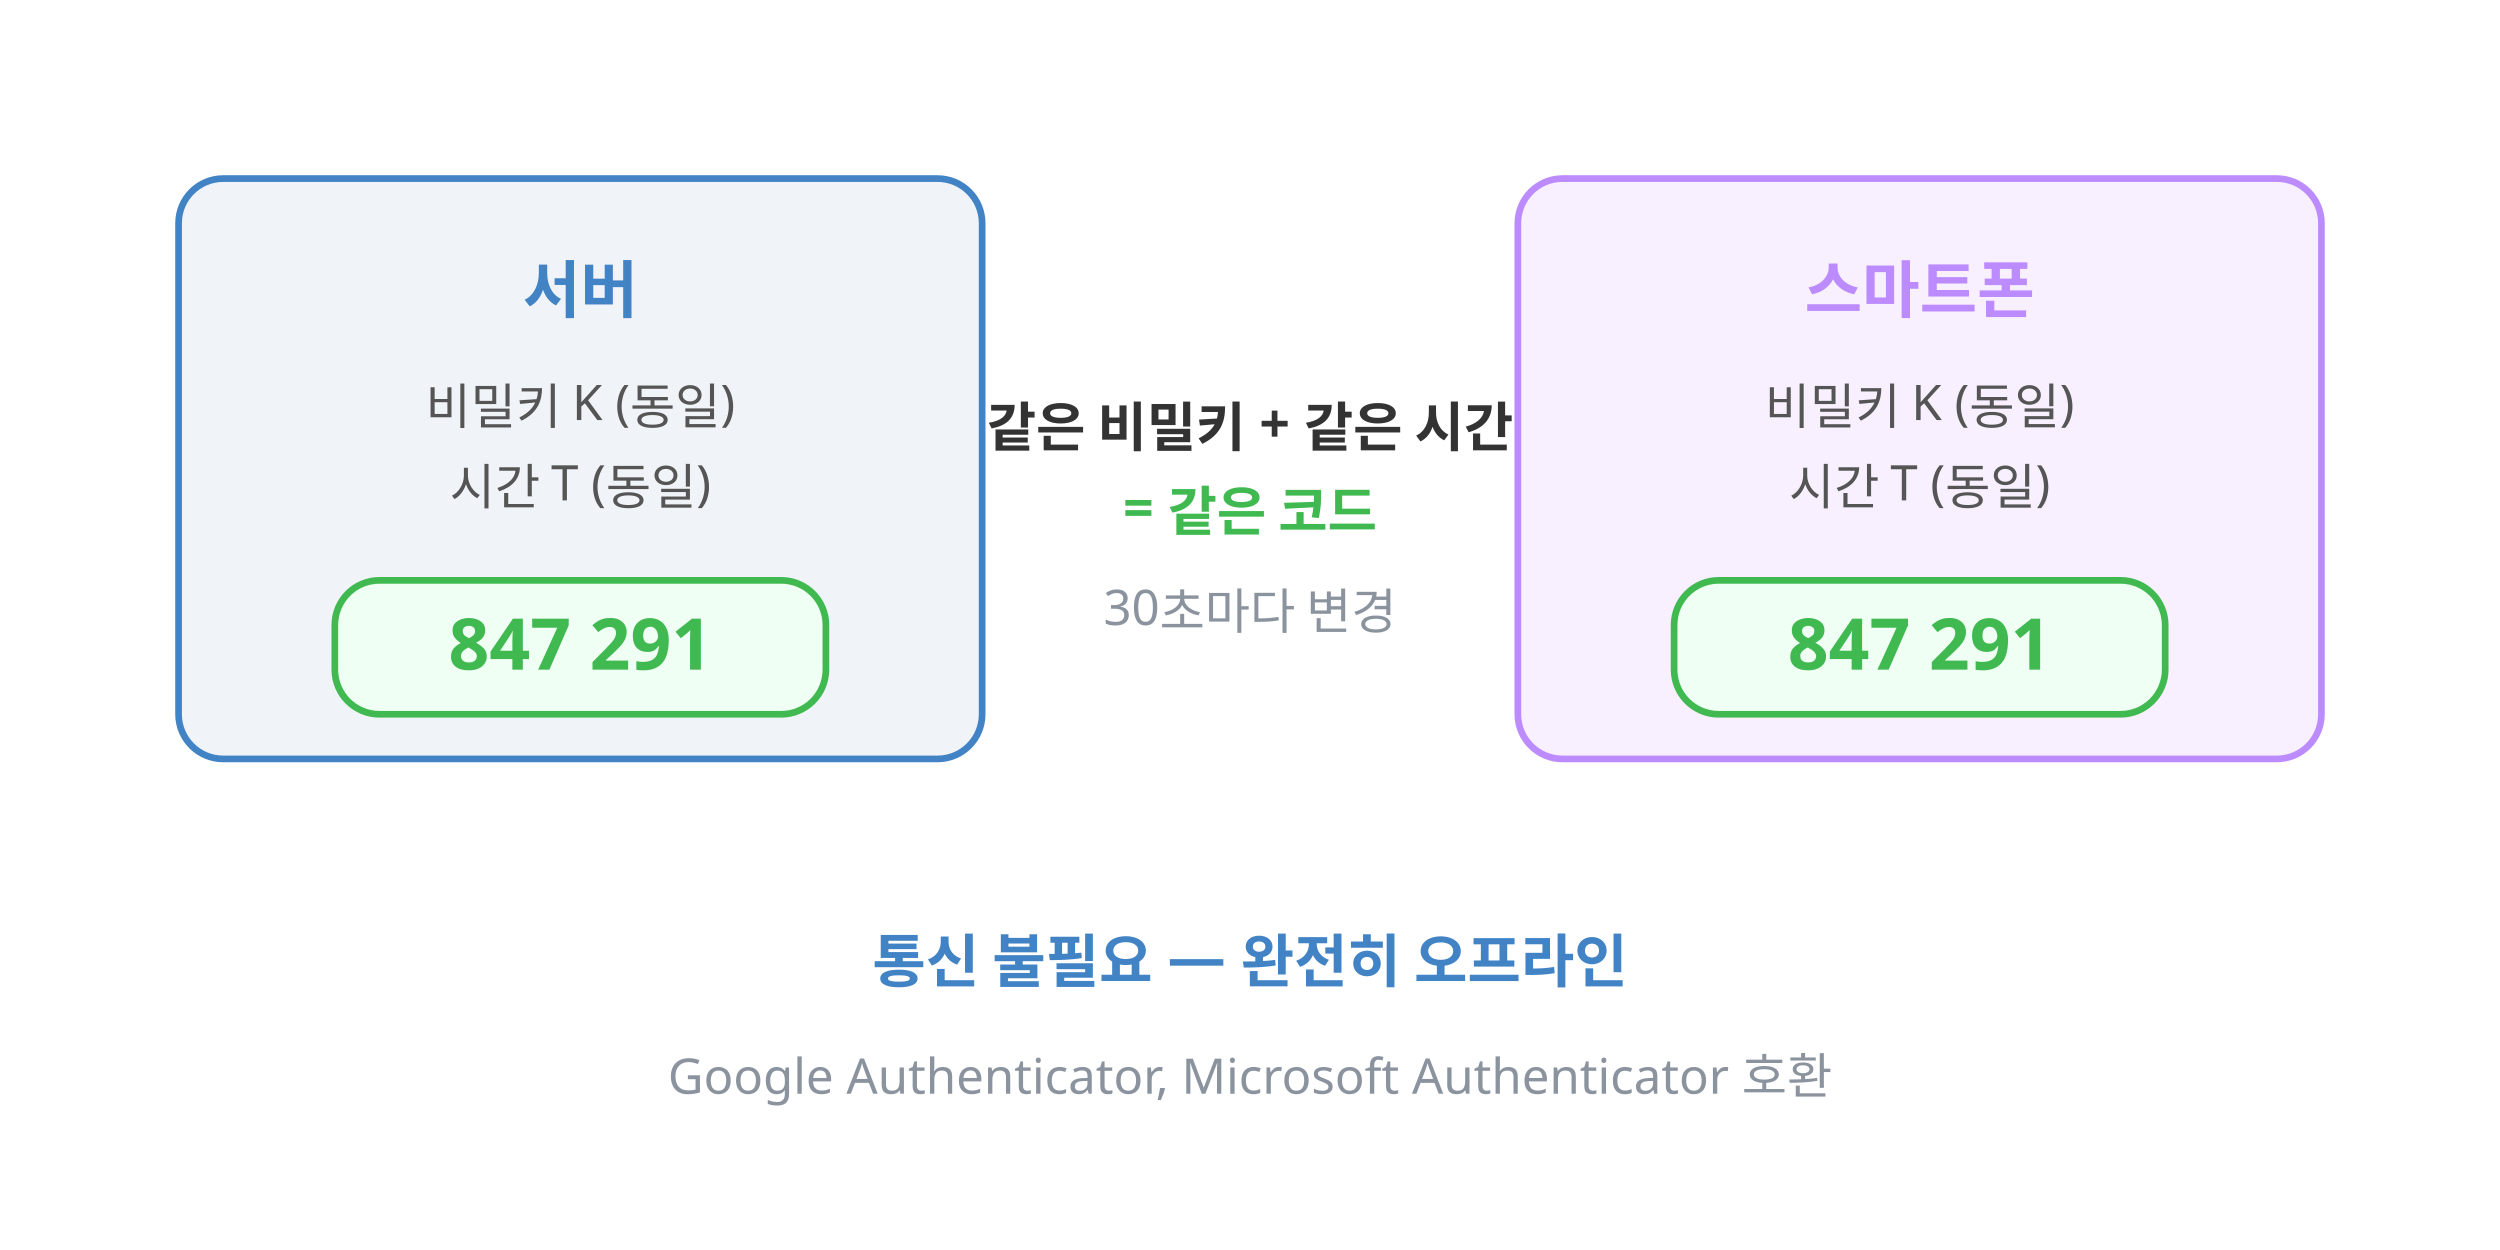
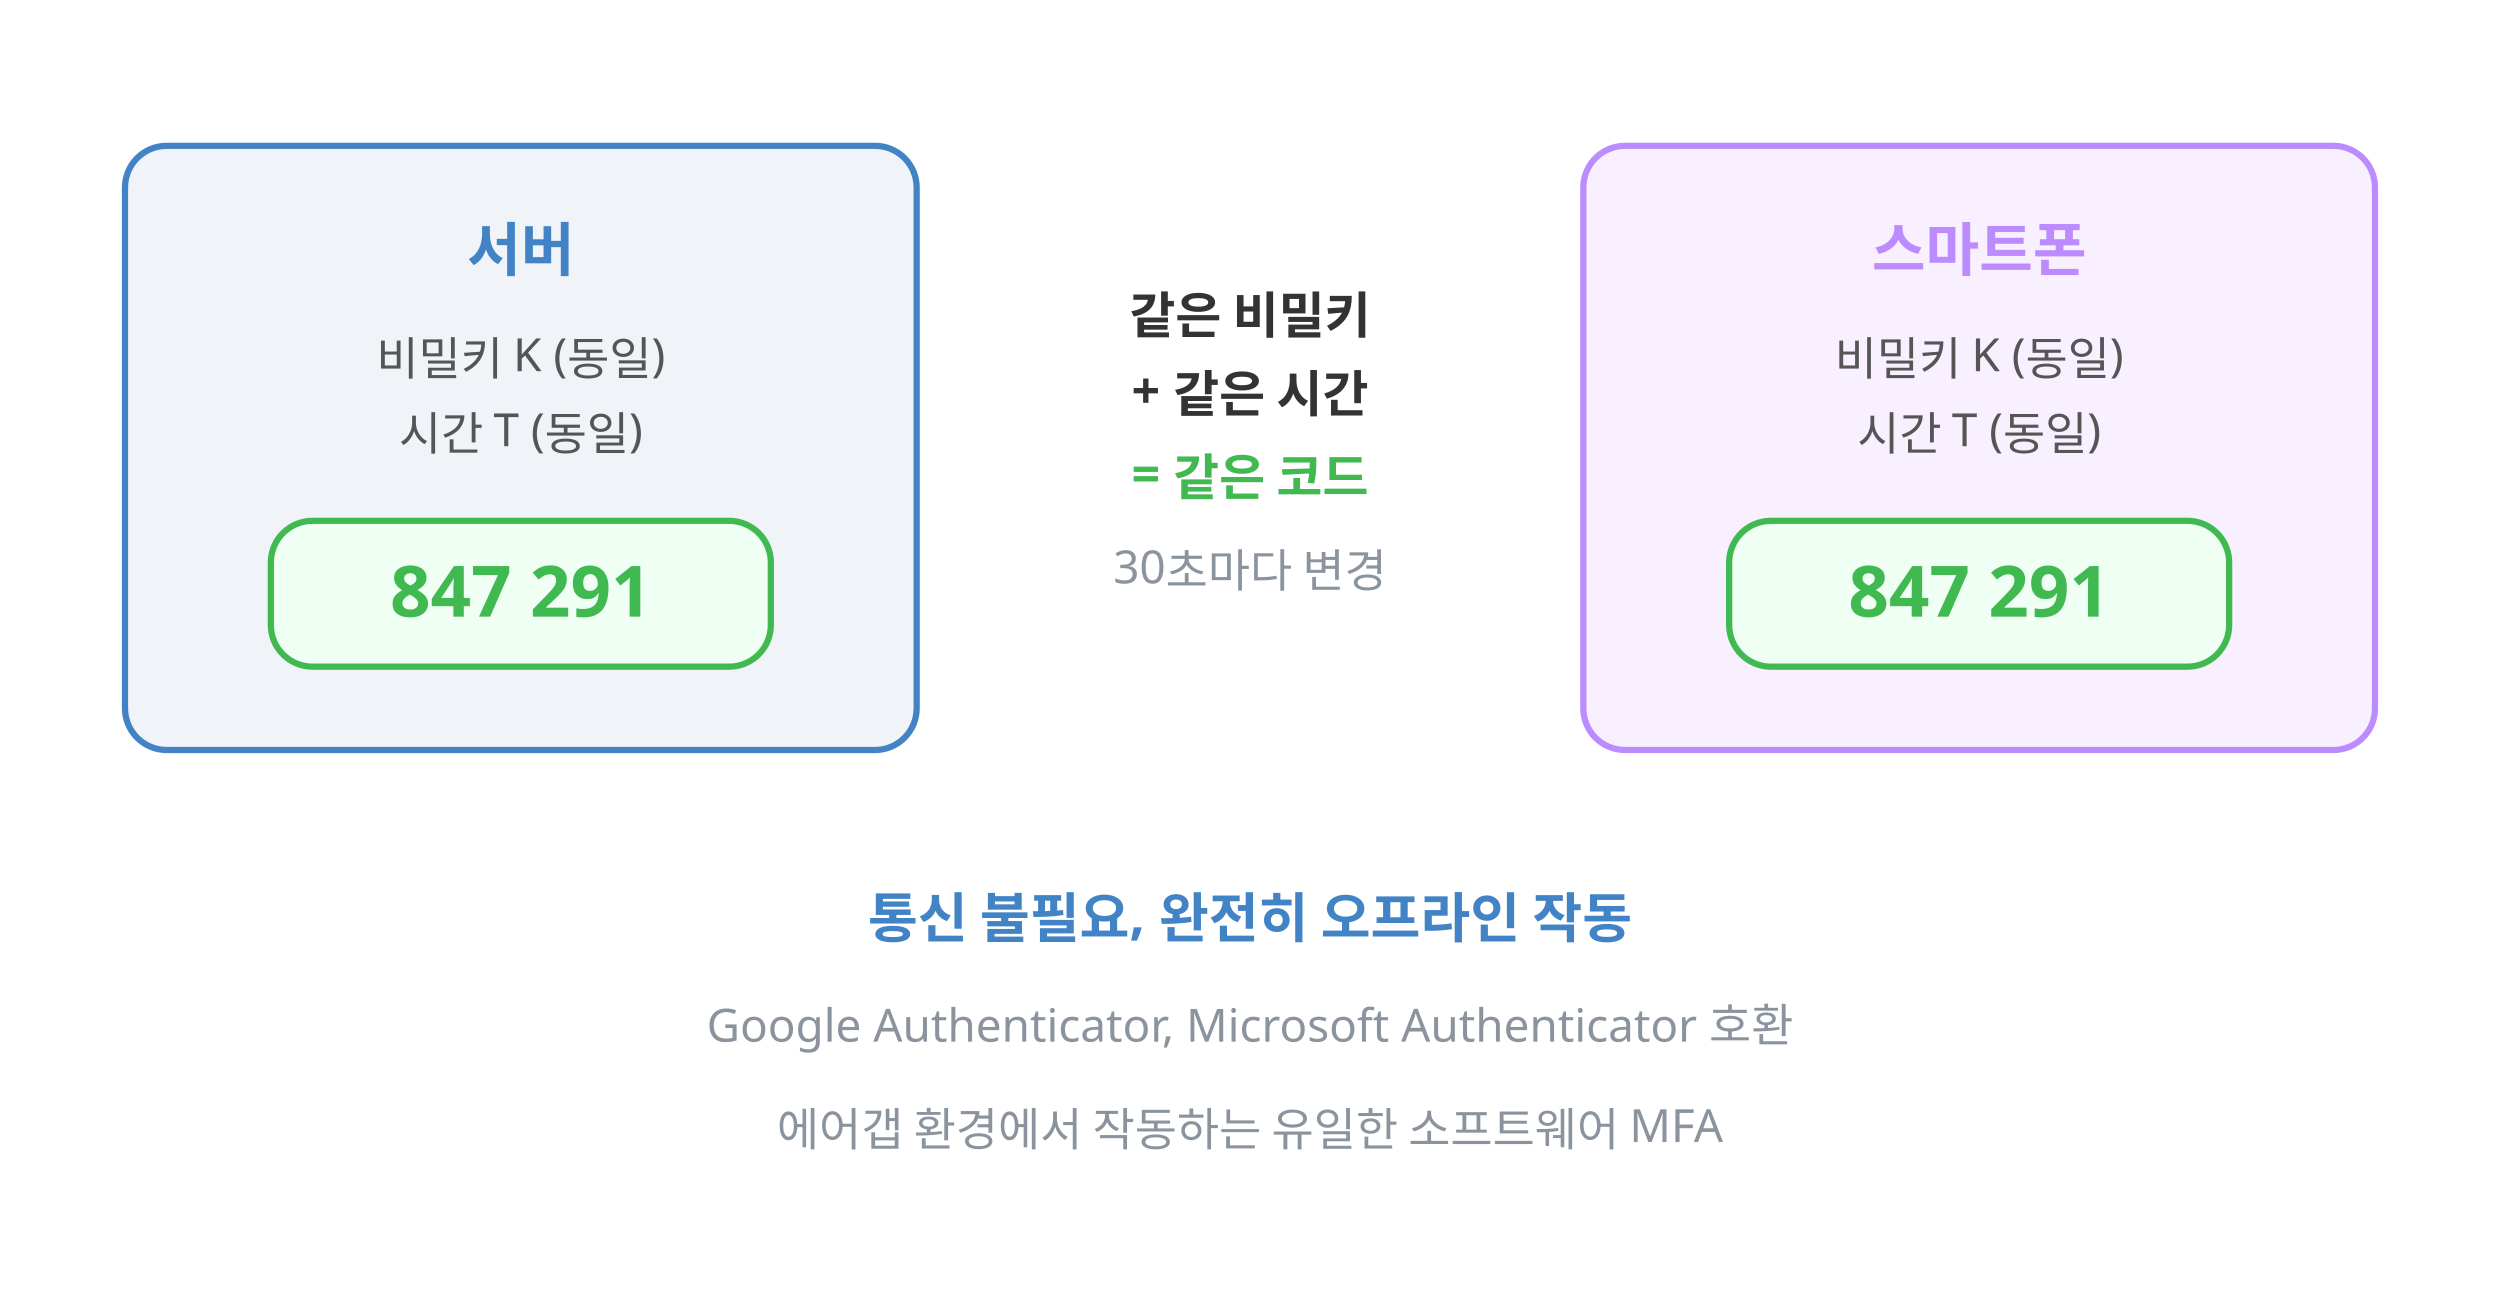
- <svg xmlns="http://www.w3.org/2000/svg" viewBox="0 0 560 280" font-family="'Segoe UI','Noto Sans KR',system-ui,sans-serif">
+ <svg xmlns="http://www.w3.org/2000/svg" viewBox="0 0 600 310" font-family="'Segoe UI','Noto Sans KR',system-ui,sans-serif">
  <defs>
    <marker id="ah" markerWidth="10" markerHeight="10" refX="8" refY="3" orient="auto" markerUnits="strokeWidth">
      <path d="M0,0 L0,6 L9,3 z" fill="#666" />
    </marker>
  </defs>
-   <rect x="40" y="40" width="180" height="130" rx="10" fill="#f0f4f8" stroke="#4183c4" stroke-width="1.5" />
-   <text x="130" y="70" font-size="14" fill="#4183c4" font-weight="bold" text-anchor="middle">서버</text>
-   <text x="130" y="95" font-size="11" fill="#555" font-weight="normal" text-anchor="middle">비밀키 K (동일)</text>
-   <text x="130" y="113" font-size="11" fill="#555" font-weight="normal" text-anchor="middle">시간 T (동일)</text>
-   <rect x="75" y="130" width="110" height="30" rx="10" fill="#f0fff4" stroke="#3fb950" stroke-width="1.5" />
-   <text x="130" y="150" font-size="16" fill="#3fb950" font-weight="bold" text-anchor="middle">847 291</text>
-   <rect x="340" y="40" width="180" height="130" rx="10" fill="#f8f0ff" stroke="#bc8cff" stroke-width="1.5" />
-   <text x="430" y="70" font-size="14" fill="#bc8cff" font-weight="bold" text-anchor="middle">스마트폰</text>
-   <text x="430" y="95" font-size="11" fill="#555" font-weight="normal" text-anchor="middle">비밀키 K (동일)</text>
-   <text x="430" y="113" font-size="11" fill="#555" font-weight="normal" text-anchor="middle">시간 T (동일)</text>
-   <rect x="375" y="130" width="110" height="30" rx="10" fill="#f0fff4" stroke="#3fb950" stroke-width="1.5" />
-   <text x="430" y="150" font-size="16" fill="#3fb950" font-weight="bold" text-anchor="middle">847 291</text>
-   <text x="280" y="100" font-size="12" fill="#333" font-weight="bold" text-anchor="middle">같은 비밀키 + 같은 시간</text>
-   <text x="280" y="118" font-size="12" fill="#3fb950" font-weight="bold" text-anchor="middle">= 같은 코드</text>
-   <text x="280" y="140" font-size="11" fill="#8b949e" font-weight="normal" text-anchor="middle">30초마다 변경</text>
-   <text x="280.0" y="220" font-size="13" fill="#4183c4" font-weight="bold" text-anchor="middle">통신 불필요 — 완전히 오프라인</text>
-   <text x="280.0" y="245" font-size="11" fill="#8b949e" font-weight="normal" text-anchor="middle">Google Authenticator, Microsoft Authenticator 호환</text>
+   <rect x="30" y="35" width="190" height="145" rx="10" fill="#f0f4f8" stroke="#4183c4" stroke-width="1.5" />
+   <text x="125.0" y="65" font-size="14" fill="#4183c4" font-weight="bold" text-anchor="middle">서버</text>
+   <text x="125.0" y="90" font-size="11" fill="#555" font-weight="normal" text-anchor="middle">비밀키 K (동일)</text>
+   <text x="125.0" y="108" font-size="11" fill="#555" font-weight="normal" text-anchor="middle">시간 T (동일)</text>
+   <rect x="65" y="125" width="120" height="35" rx="10" fill="#f0fff4" stroke="#3fb950" stroke-width="1.5" />
+   <text x="125.0" y="148" font-size="17" fill="#3fb950" font-weight="bold" text-anchor="middle">847 291</text>
+   <rect x="380" y="35" width="190" height="145" rx="10" fill="#f8f0ff" stroke="#bc8cff" stroke-width="1.5" />
+   <text x="475.0" y="65" font-size="14" fill="#bc8cff" font-weight="bold" text-anchor="middle">스마트폰</text>
+   <text x="475.0" y="90" font-size="11" fill="#555" font-weight="normal" text-anchor="middle">비밀키 K (동일)</text>
+   <text x="475.0" y="108" font-size="11" fill="#555" font-weight="normal" text-anchor="middle">시간 T (동일)</text>
+   <rect x="415" y="125" width="120" height="35" rx="10" fill="#f0fff4" stroke="#3fb950" stroke-width="1.5" />
+   <text x="475.0" y="148" font-size="17" fill="#3fb950" font-weight="bold" text-anchor="middle">847 291</text>
+   <text x="300.0" y="80" font-size="12" fill="#333" font-weight="bold" text-anchor="middle">같은 비밀키</text>
+   <text x="300.0" y="98" font-size="12" fill="#333" font-weight="bold" text-anchor="middle">+ 같은 시간</text>
+   <text x="300.0" y="118" font-size="12" fill="#3fb950" font-weight="bold" text-anchor="middle">= 같은 코드</text>
+   <text x="300.0" y="140" font-size="11" fill="#8b949e" font-weight="normal" text-anchor="middle">30초마다 변경</text>
+   <text x="300.0" y="225" font-size="13" fill="#4183c4" font-weight="bold" text-anchor="middle">통신 불필요, 완전히 오프라인 작동</text>
+   <text x="300.0" y="250" font-size="11" fill="#8b949e" font-weight="normal" text-anchor="middle">Google Authenticator, Microsoft Authenticator 호환</text>
+   <text x="300.0" y="275" font-size="11" fill="#8b949e" font-weight="normal" text-anchor="middle">에어갭 환경에서 작동하는 유일한 소프트웨어 MFA</text>
</svg>
